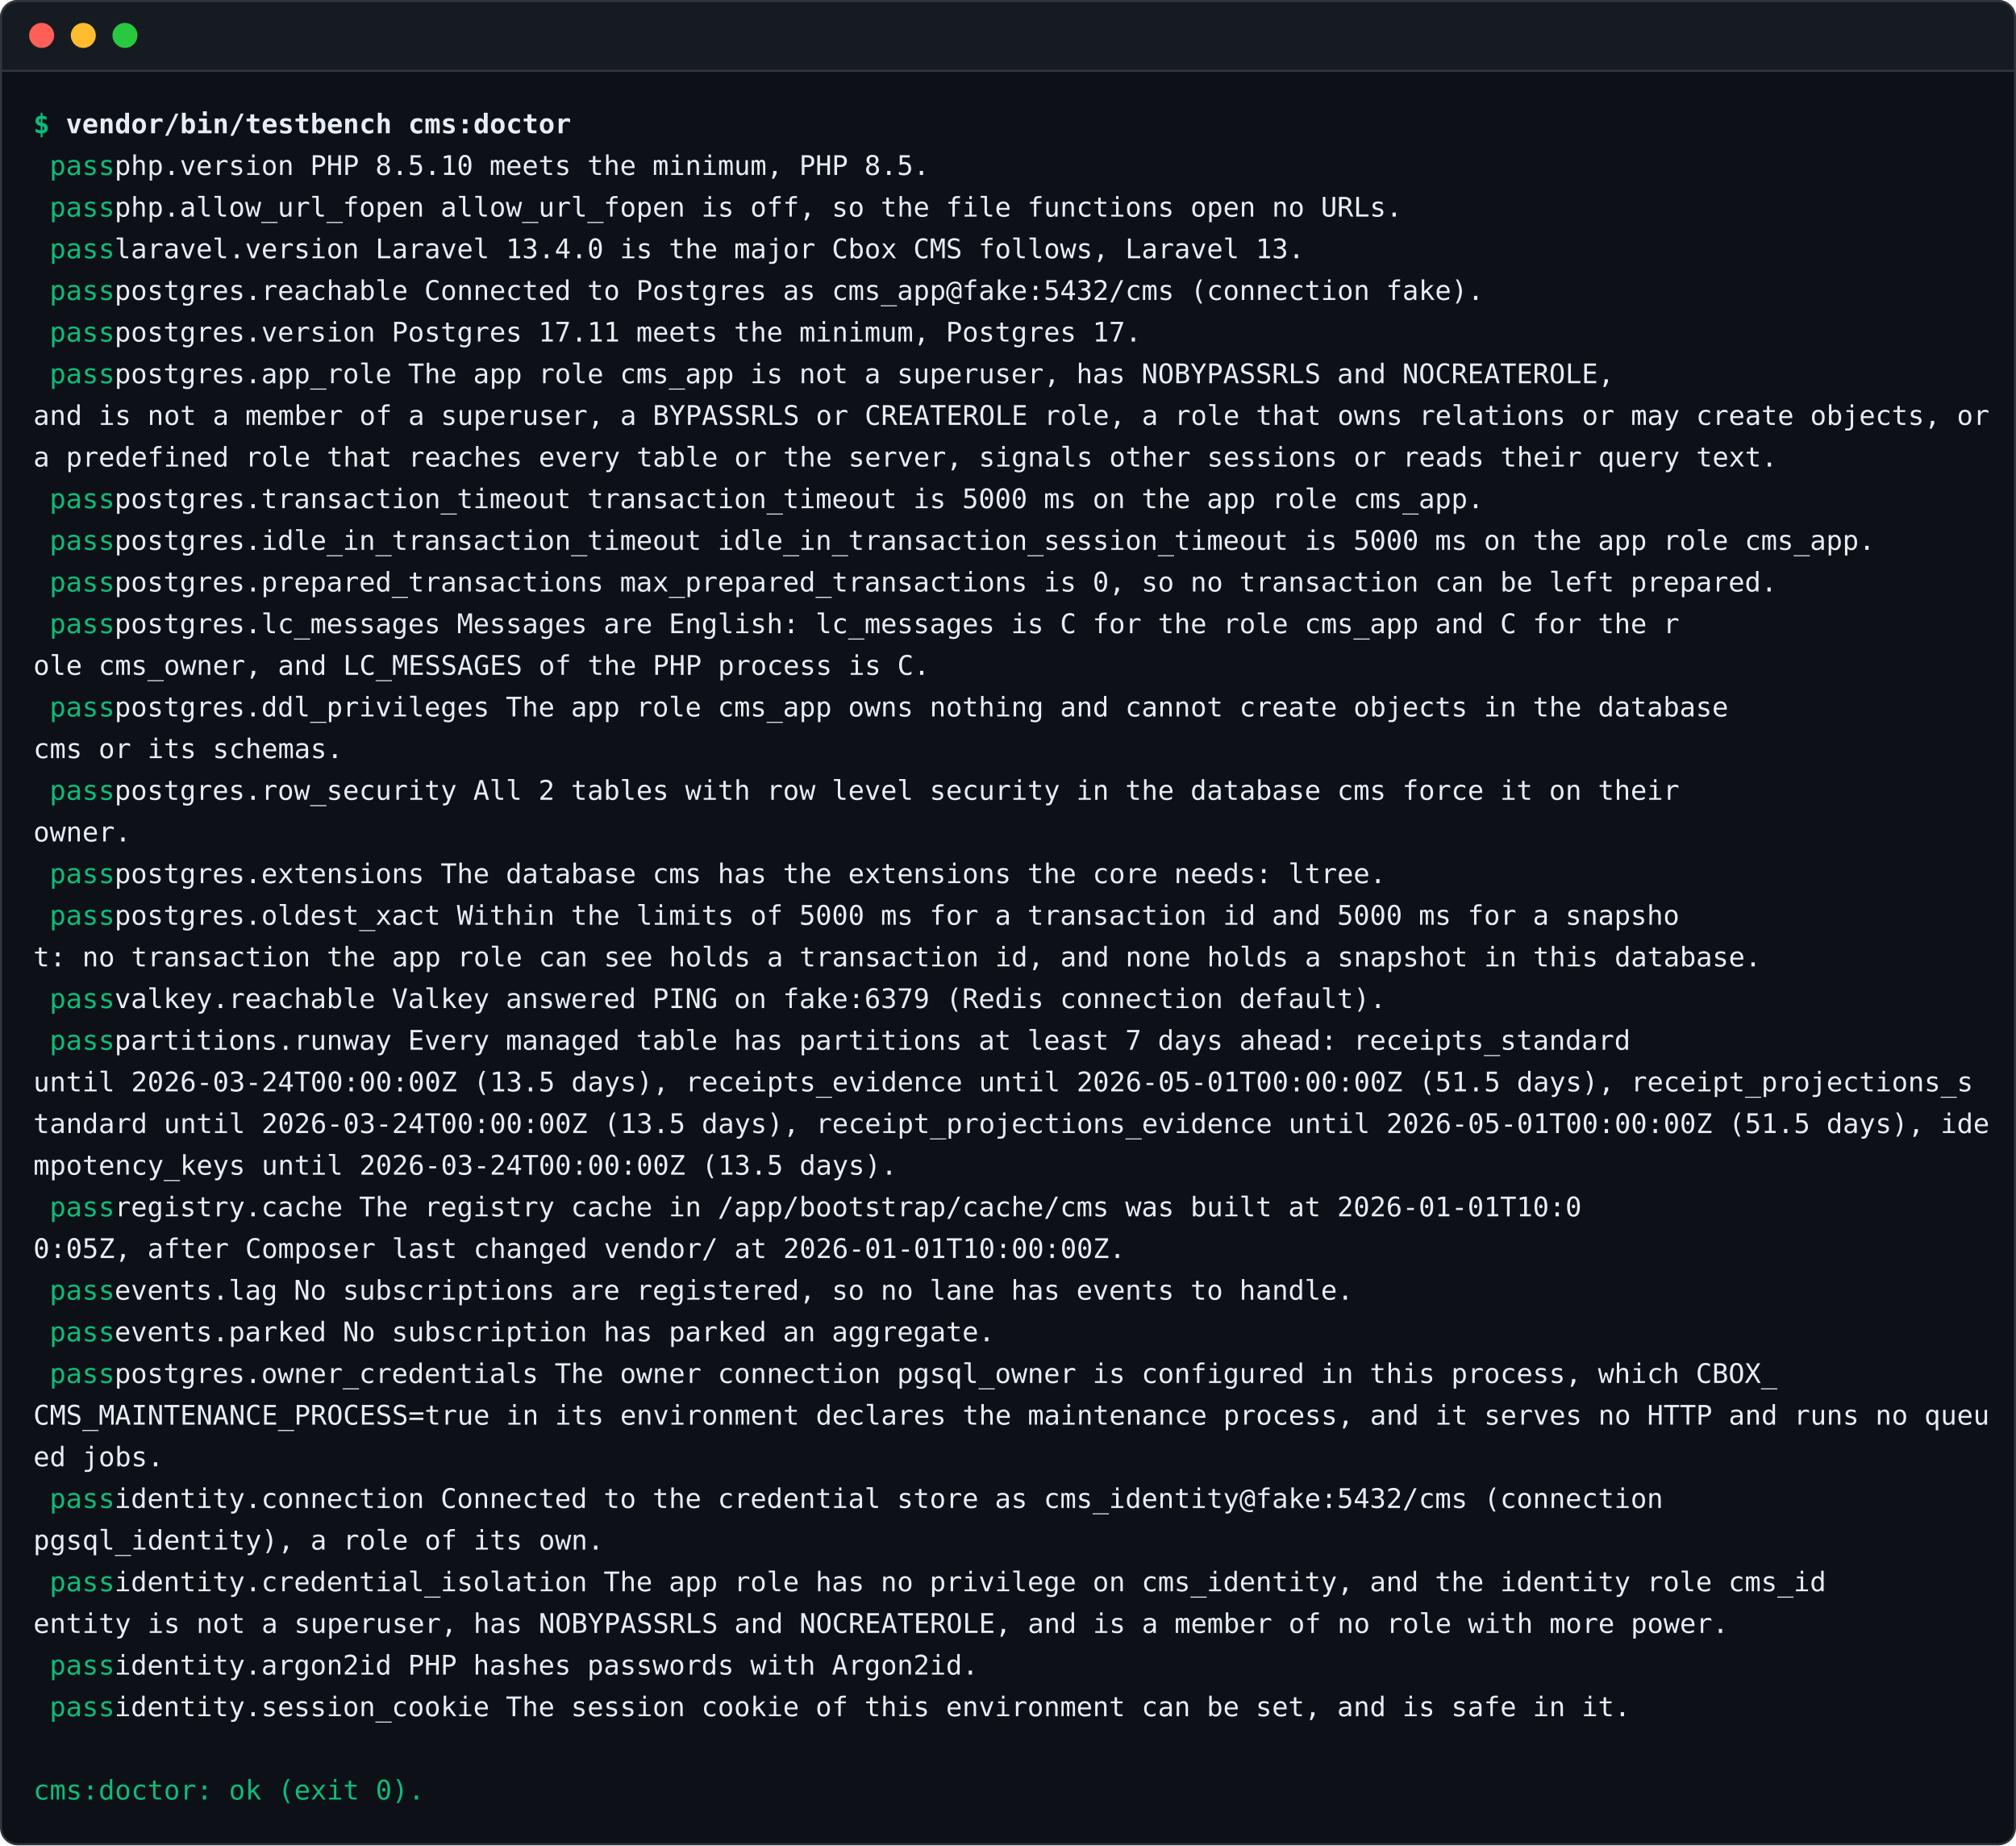
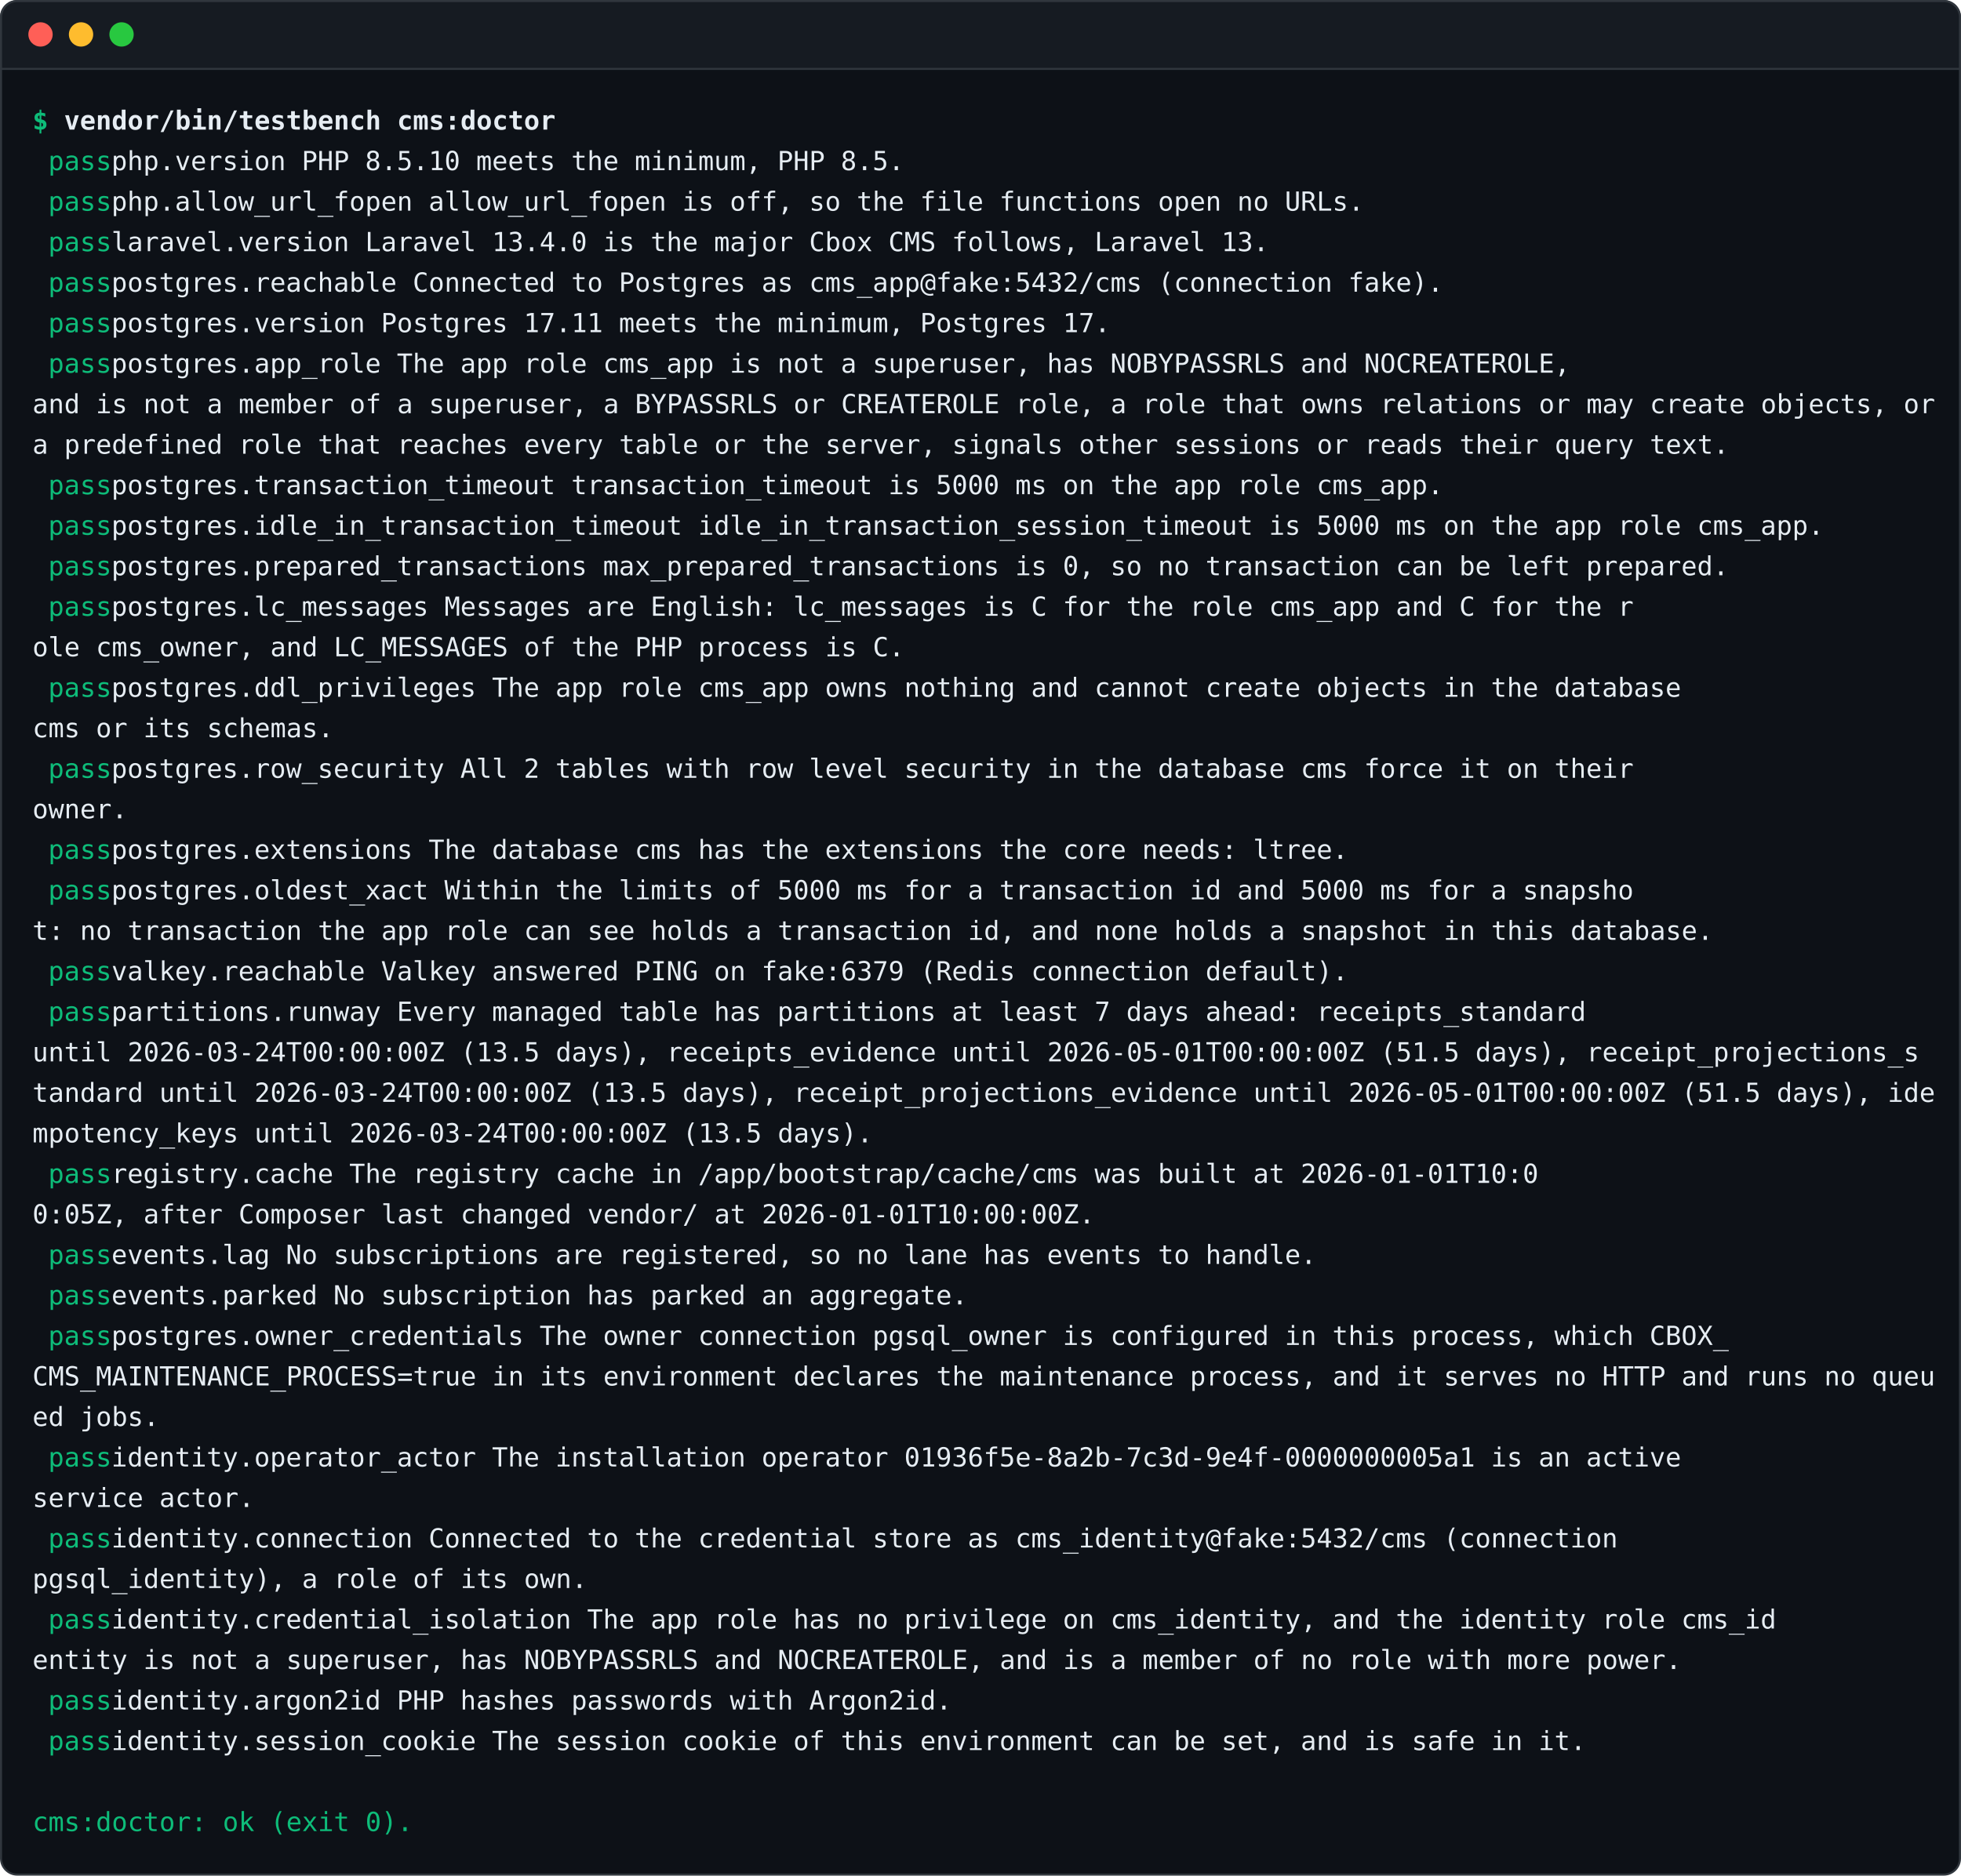
- <svg xmlns="http://www.w3.org/2000/svg" width="968" height="886" viewBox="0 0 968 886" role="img" aria-label="vendor/bin/testbench cms:doctor">
+ <svg xmlns="http://www.w3.org/2000/svg" width="968" height="926" viewBox="0 0 968 926" role="img" aria-label="vendor/bin/testbench cms:doctor">
  <style>text{font-family:ui-monospace, SFMono-Regular, Menlo, Consolas, 'DejaVu Sans Mono', 'Liberation Mono', monospace;font-size:13px;white-space:pre}.b{font-weight:700}.d{opacity:.66}.i{font-style:italic}.u{text-decoration:underline}</style>
-   <rect x="0.5" y="0.5" width="967" height="885" rx="8" fill="#0d1117" stroke="#30363d" />
+   <rect x="0.5" y="0.5" width="967" height="925" rx="8" fill="#0d1117" stroke="#30363d" />
  <path d="M0.5 34V8.5a8 8 0 0 1 8-8H959.5a8 8 0 0 1 8 8V34Z" fill="#161b22" stroke="#30363d" />
  <circle cx="20" cy="17" r="6" fill="#ff5f57" />
  <circle cx="40" cy="17" r="6" fill="#febc2e" />
  <circle cx="60" cy="17" r="6" fill="#28c840" />
  <text x="16" y="64" fill="#0dbc79" class="b" textLength="7.8">$</text>
  <text x="31.6" y="64" fill="#e6edf3" class="b" textLength="241.8">vendor/bin/testbench cms:doctor</text>
  <text x="23.8" y="84" fill="#0dbc79" textLength="31.2">pass</text>
  <text x="55" y="84" fill="#e6edf3" textLength="608.4">  php.version                           PHP 8.5.10 meets the minimum, PHP 8.5.</text>
  <text x="23.8" y="104" fill="#0dbc79" textLength="31.2">pass</text>
  <text x="55" y="104" fill="#e6edf3" textLength="772.2">  php.allow_url_fopen                   allow_url_fopen is off, so the file functions open no URLs.</text>
  <text x="23.8" y="124" fill="#0dbc79" textLength="31.2">pass</text>
  <text x="55" y="124" fill="#e6edf3" textLength="756.6">  laravel.version                       Laravel 13.4.0 is the major Cbox CMS follows, Laravel 13.</text>
  <text x="23.8" y="144" fill="#0dbc79" textLength="31.2">pass</text>
  <text x="55" y="144" fill="#e6edf3" textLength="819">  postgres.reachable                    Connected to Postgres as cms_app@fake:5432/cms (connection fake).</text>
  <text x="23.8" y="164" fill="#0dbc79" textLength="31.2">pass</text>
  <text x="55" y="164" fill="#e6edf3" textLength="670.8">  postgres.version                      Postgres 17.11 meets the minimum, Postgres 17.</text>
  <text x="23.8" y="184" fill="#0dbc79" textLength="31.2">pass</text>
  <text x="55" y="184" fill="#e6edf3" textLength="889.2">  postgres.app_role                     The app role cms_app is not a superuser, has NOBYPASSRLS and NOCREATEROLE,</text>
  <text x="16" y="204" fill="#e6edf3" textLength="936">and is not a member of a superuser, a BYPASSRLS or CREATEROLE role, a role that owns relations or may create objects, or</text>
  <text x="16" y="224" fill="#e6edf3" textLength="842.4"> a predefined role that reaches every table or the server, signals other sessions or reads their query text.</text>
  <text x="23.8" y="244" fill="#0dbc79" textLength="31.2">pass</text>
  <text x="55" y="244" fill="#e6edf3" textLength="741">  postgres.transaction_timeout          transaction_timeout is 5000 ms on the app role cms_app.</text>
  <text x="23.8" y="264" fill="#0dbc79" textLength="31.2">pass</text>
  <text x="55" y="264" fill="#e6edf3" textLength="865.8">  postgres.idle_in_transaction_timeout  idle_in_transaction_session_timeout is 5000 ms on the app role cms_app.</text>
  <text x="23.8" y="284" fill="#0dbc79" textLength="31.2">pass</text>
  <text x="55" y="284" fill="#e6edf3" textLength="865.8">  postgres.prepared_transactions        max_prepared_transactions is 0, so no transaction can be left prepared.</text>
  <text x="23.8" y="304" fill="#0dbc79" textLength="31.2">pass</text>
  <text x="55" y="304" fill="#e6edf3" textLength="897">  postgres.lc_messages                  Messages are English: lc_messages is C for the role cms_app and C for the r</text>
  <text x="16" y="324" fill="#e6edf3" textLength="429">ole cms_owner, and LC_MESSAGES of the PHP process is C.</text>
  <text x="23.8" y="344" fill="#0dbc79" textLength="31.2">pass</text>
  <text x="55" y="344" fill="#e6edf3" textLength="897">  postgres.ddl_privileges               The app role cms_app owns nothing and cannot create objects in the database</text>
  <text x="16" y="364" fill="#e6edf3" textLength="156"> cms or its schemas.</text>
  <text x="23.8" y="384" fill="#0dbc79" textLength="31.2">pass</text>
  <text x="55" y="384" fill="#e6edf3" textLength="889.2">  postgres.row_security                 All 2 tables with row level security in the database cms force it on their</text>
  <text x="16" y="404" fill="#e6edf3" textLength="46.8">owner.</text>
  <text x="23.8" y="424" fill="#0dbc79" textLength="31.2">pass</text>
  <text x="55" y="424" fill="#e6edf3" textLength="764.4">  postgres.extensions                   The database cms has the extensions the core needs: ltree.</text>
  <text x="23.8" y="444" fill="#0dbc79" textLength="31.2">pass</text>
  <text x="55" y="444" fill="#e6edf3" textLength="897">  postgres.oldest_xact                  Within the limits of 5000 ms for a transaction id and 5000 ms for a snapsho</text>
  <text x="16" y="464" fill="#e6edf3" textLength="826.8">t: no transaction the app role can see holds a transaction id, and none holds a snapshot in this database.</text>
  <text x="23.8" y="484" fill="#0dbc79" textLength="31.2">pass</text>
  <text x="55" y="484" fill="#e6edf3" textLength="787.8">  valkey.reachable                      Valkey answered PING on fake:6379 (Redis connection default).</text>
  <text x="23.8" y="504" fill="#0dbc79" textLength="31.2">pass</text>
  <text x="55" y="504" fill="#e6edf3" textLength="897">  partitions.runway                     Every managed table has partitions at least 7 days ahead: receipts_standard</text>
  <text x="16" y="524" fill="#e6edf3" textLength="936"> until 2026-03-24T00:00:00Z (13.5 days), receipts_evidence until 2026-05-01T00:00:00Z (51.5 days), receipt_projections_s</text>
  <text x="16" y="544" fill="#e6edf3" textLength="936">tandard until 2026-03-24T00:00:00Z (13.5 days), receipt_projections_evidence until 2026-05-01T00:00:00Z (51.5 days), ide</text>
  <text x="16" y="564" fill="#e6edf3" textLength="413.4">mpotency_keys until 2026-03-24T00:00:00Z (13.5 days).</text>
  <text x="23.8" y="584" fill="#0dbc79" textLength="31.2">pass</text>
  <text x="55" y="584" fill="#e6edf3" textLength="897">  registry.cache                        The registry cache in /app/bootstrap/cache/cms was built at 2026-01-01T10:0</text>
  <text x="16" y="604" fill="#e6edf3" textLength="522.6">0:05Z, after Composer last changed vendor/ at 2026-01-01T10:00:00Z.</text>
  <text x="23.8" y="624" fill="#0dbc79" textLength="31.2">pass</text>
  <text x="55" y="624" fill="#e6edf3" textLength="819">  events.lag                            No subscriptions are registered, so no lane has events to handle.</text>
  <text x="23.8" y="644" fill="#0dbc79" textLength="31.2">pass</text>
  <text x="55" y="644" fill="#e6edf3" textLength="624">  events.parked                         No subscription has parked an aggregate.</text>
  <text x="23.8" y="664" fill="#0dbc79" textLength="31.2">pass</text>
  <text x="55" y="664" fill="#e6edf3" textLength="897">  postgres.owner_credentials            The owner connection pgsql_owner is configured in this process, which CBOX_</text>
  <text x="16" y="684" fill="#e6edf3" textLength="936">CMS_MAINTENANCE_PROCESS=true in its environment declares the maintenance process, and it serves no HTTP and runs no queu</text>
  <text x="16" y="704" fill="#e6edf3" textLength="62.4">ed jobs.</text>
  <text x="23.8" y="724" fill="#0dbc79" textLength="31.2">pass</text>
-   <text x="55" y="724" fill="#e6edf3" textLength="897">  identity.connection                   Connected to the credential store as cms_identity@fake:5432/cms (connection</text>
-   <text x="16" y="744" fill="#e6edf3" textLength="280.8"> pgsql_identity), a role of its own.</text>
+   <text x="55" y="724" fill="#e6edf3" textLength="897">  identity.operator_actor               The installation operator 01936f5e-8a2b-7c3d-9e4f-0000000005a1 is an active</text>
+   <text x="16" y="744" fill="#e6edf3" textLength="117"> service actor.</text>
  <text x="23.8" y="764" fill="#0dbc79" textLength="31.2">pass</text>
-   <text x="55" y="764" fill="#e6edf3" textLength="897">  identity.credential_isolation         The app role has no privilege on cms_identity, and the identity role cms_id</text>
-   <text x="16" y="784" fill="#e6edf3" textLength="811.2">entity is not a superuser, has NOBYPASSRLS and NOCREATEROLE, and is a member of no role with more power.</text>
+   <text x="55" y="764" fill="#e6edf3" textLength="897">  identity.connection                   Connected to the credential store as cms_identity@fake:5432/cms (connection</text>
+   <text x="16" y="784" fill="#e6edf3" textLength="280.8"> pgsql_identity), a role of its own.</text>
  <text x="23.8" y="804" fill="#0dbc79" textLength="31.2">pass</text>
-   <text x="55" y="804" fill="#e6edf3" textLength="585">  identity.argon2id                     PHP hashes passwords with Argon2id.</text>
-   <text x="23.8" y="824" fill="#0dbc79" textLength="31.2">pass</text>
-   <text x="55" y="824" fill="#e6edf3" textLength="850.2">  identity.session_cookie               The session cookie of this environment can be set, and is safe in it.</text>
-   <text x="16" y="864" fill="#0dbc79" textLength="187.2">cms:doctor: ok (exit 0).</text>
+   <text x="55" y="804" fill="#e6edf3" textLength="897">  identity.credential_isolation         The app role has no privilege on cms_identity, and the identity role cms_id</text>
+   <text x="16" y="824" fill="#e6edf3" textLength="811.2">entity is not a superuser, has NOBYPASSRLS and NOCREATEROLE, and is a member of no role with more power.</text>
+   <text x="23.8" y="844" fill="#0dbc79" textLength="31.2">pass</text>
+   <text x="55" y="844" fill="#e6edf3" textLength="585">  identity.argon2id                     PHP hashes passwords with Argon2id.</text>
+   <text x="23.8" y="864" fill="#0dbc79" textLength="31.2">pass</text>
+   <text x="55" y="864" fill="#e6edf3" textLength="850.2">  identity.session_cookie               The session cookie of this environment can be set, and is safe in it.</text>
+   <text x="16" y="904" fill="#0dbc79" textLength="187.2">cms:doctor: ok (exit 0).</text>
</svg>
